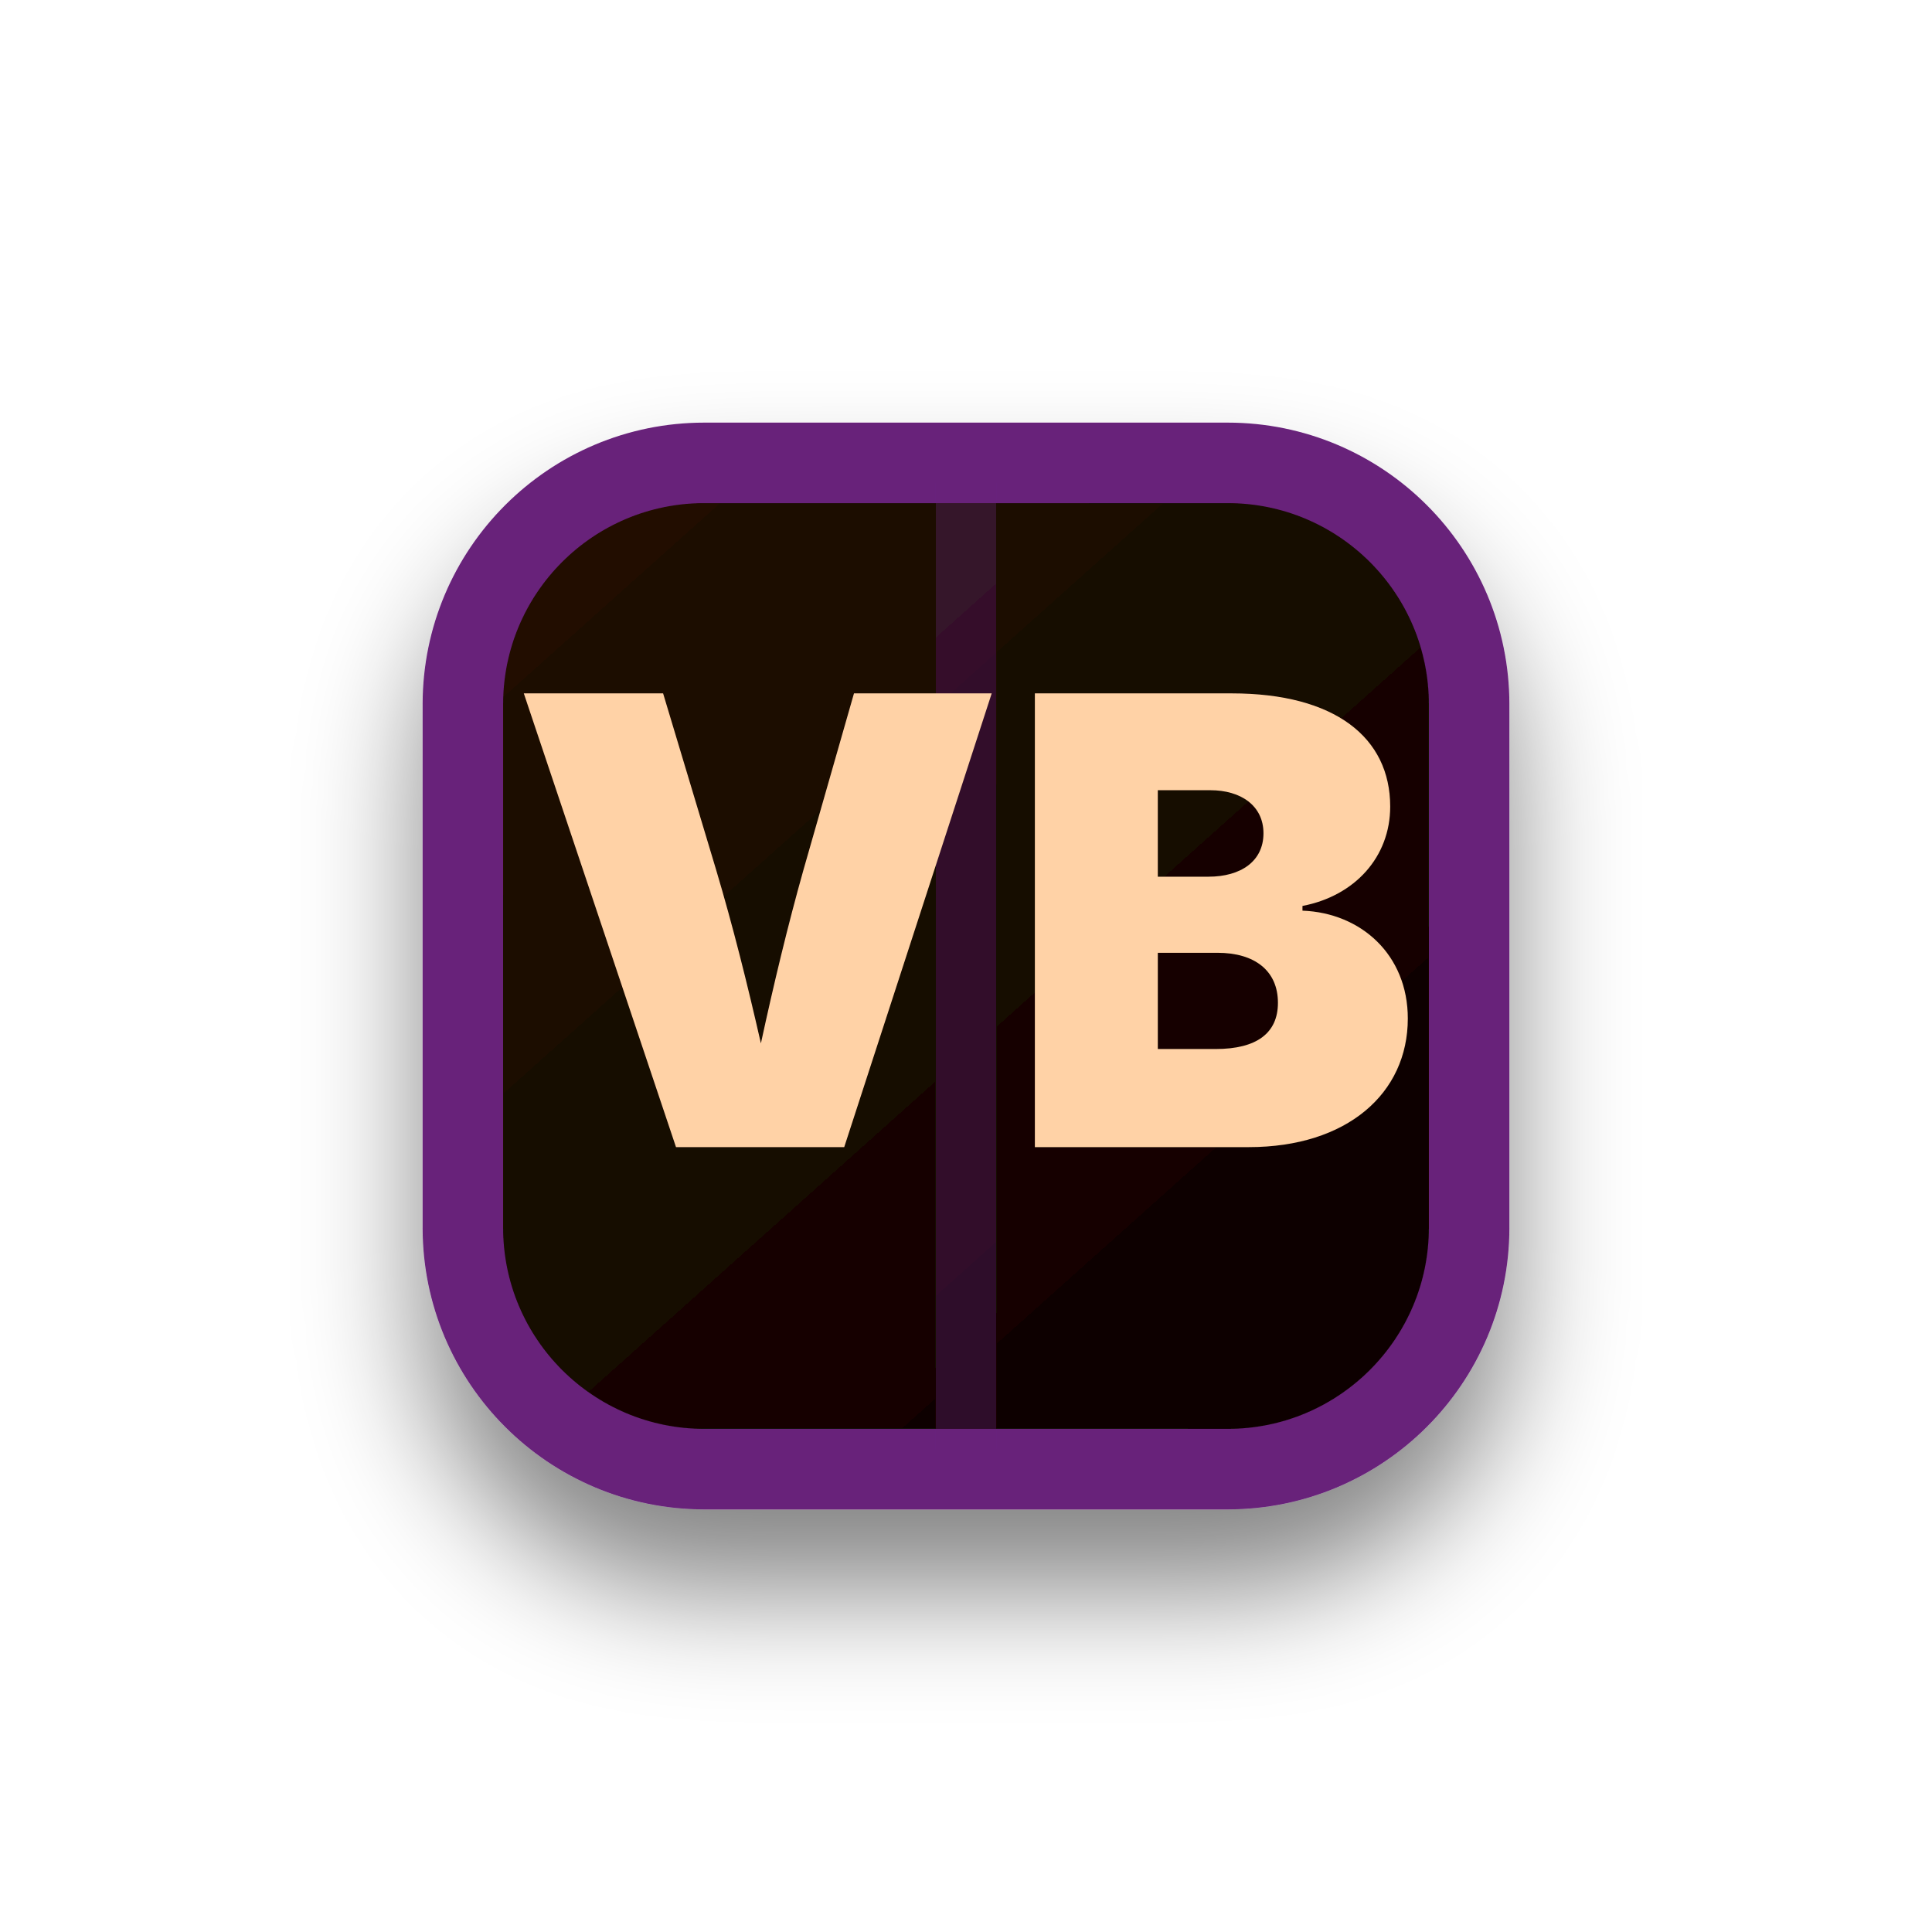
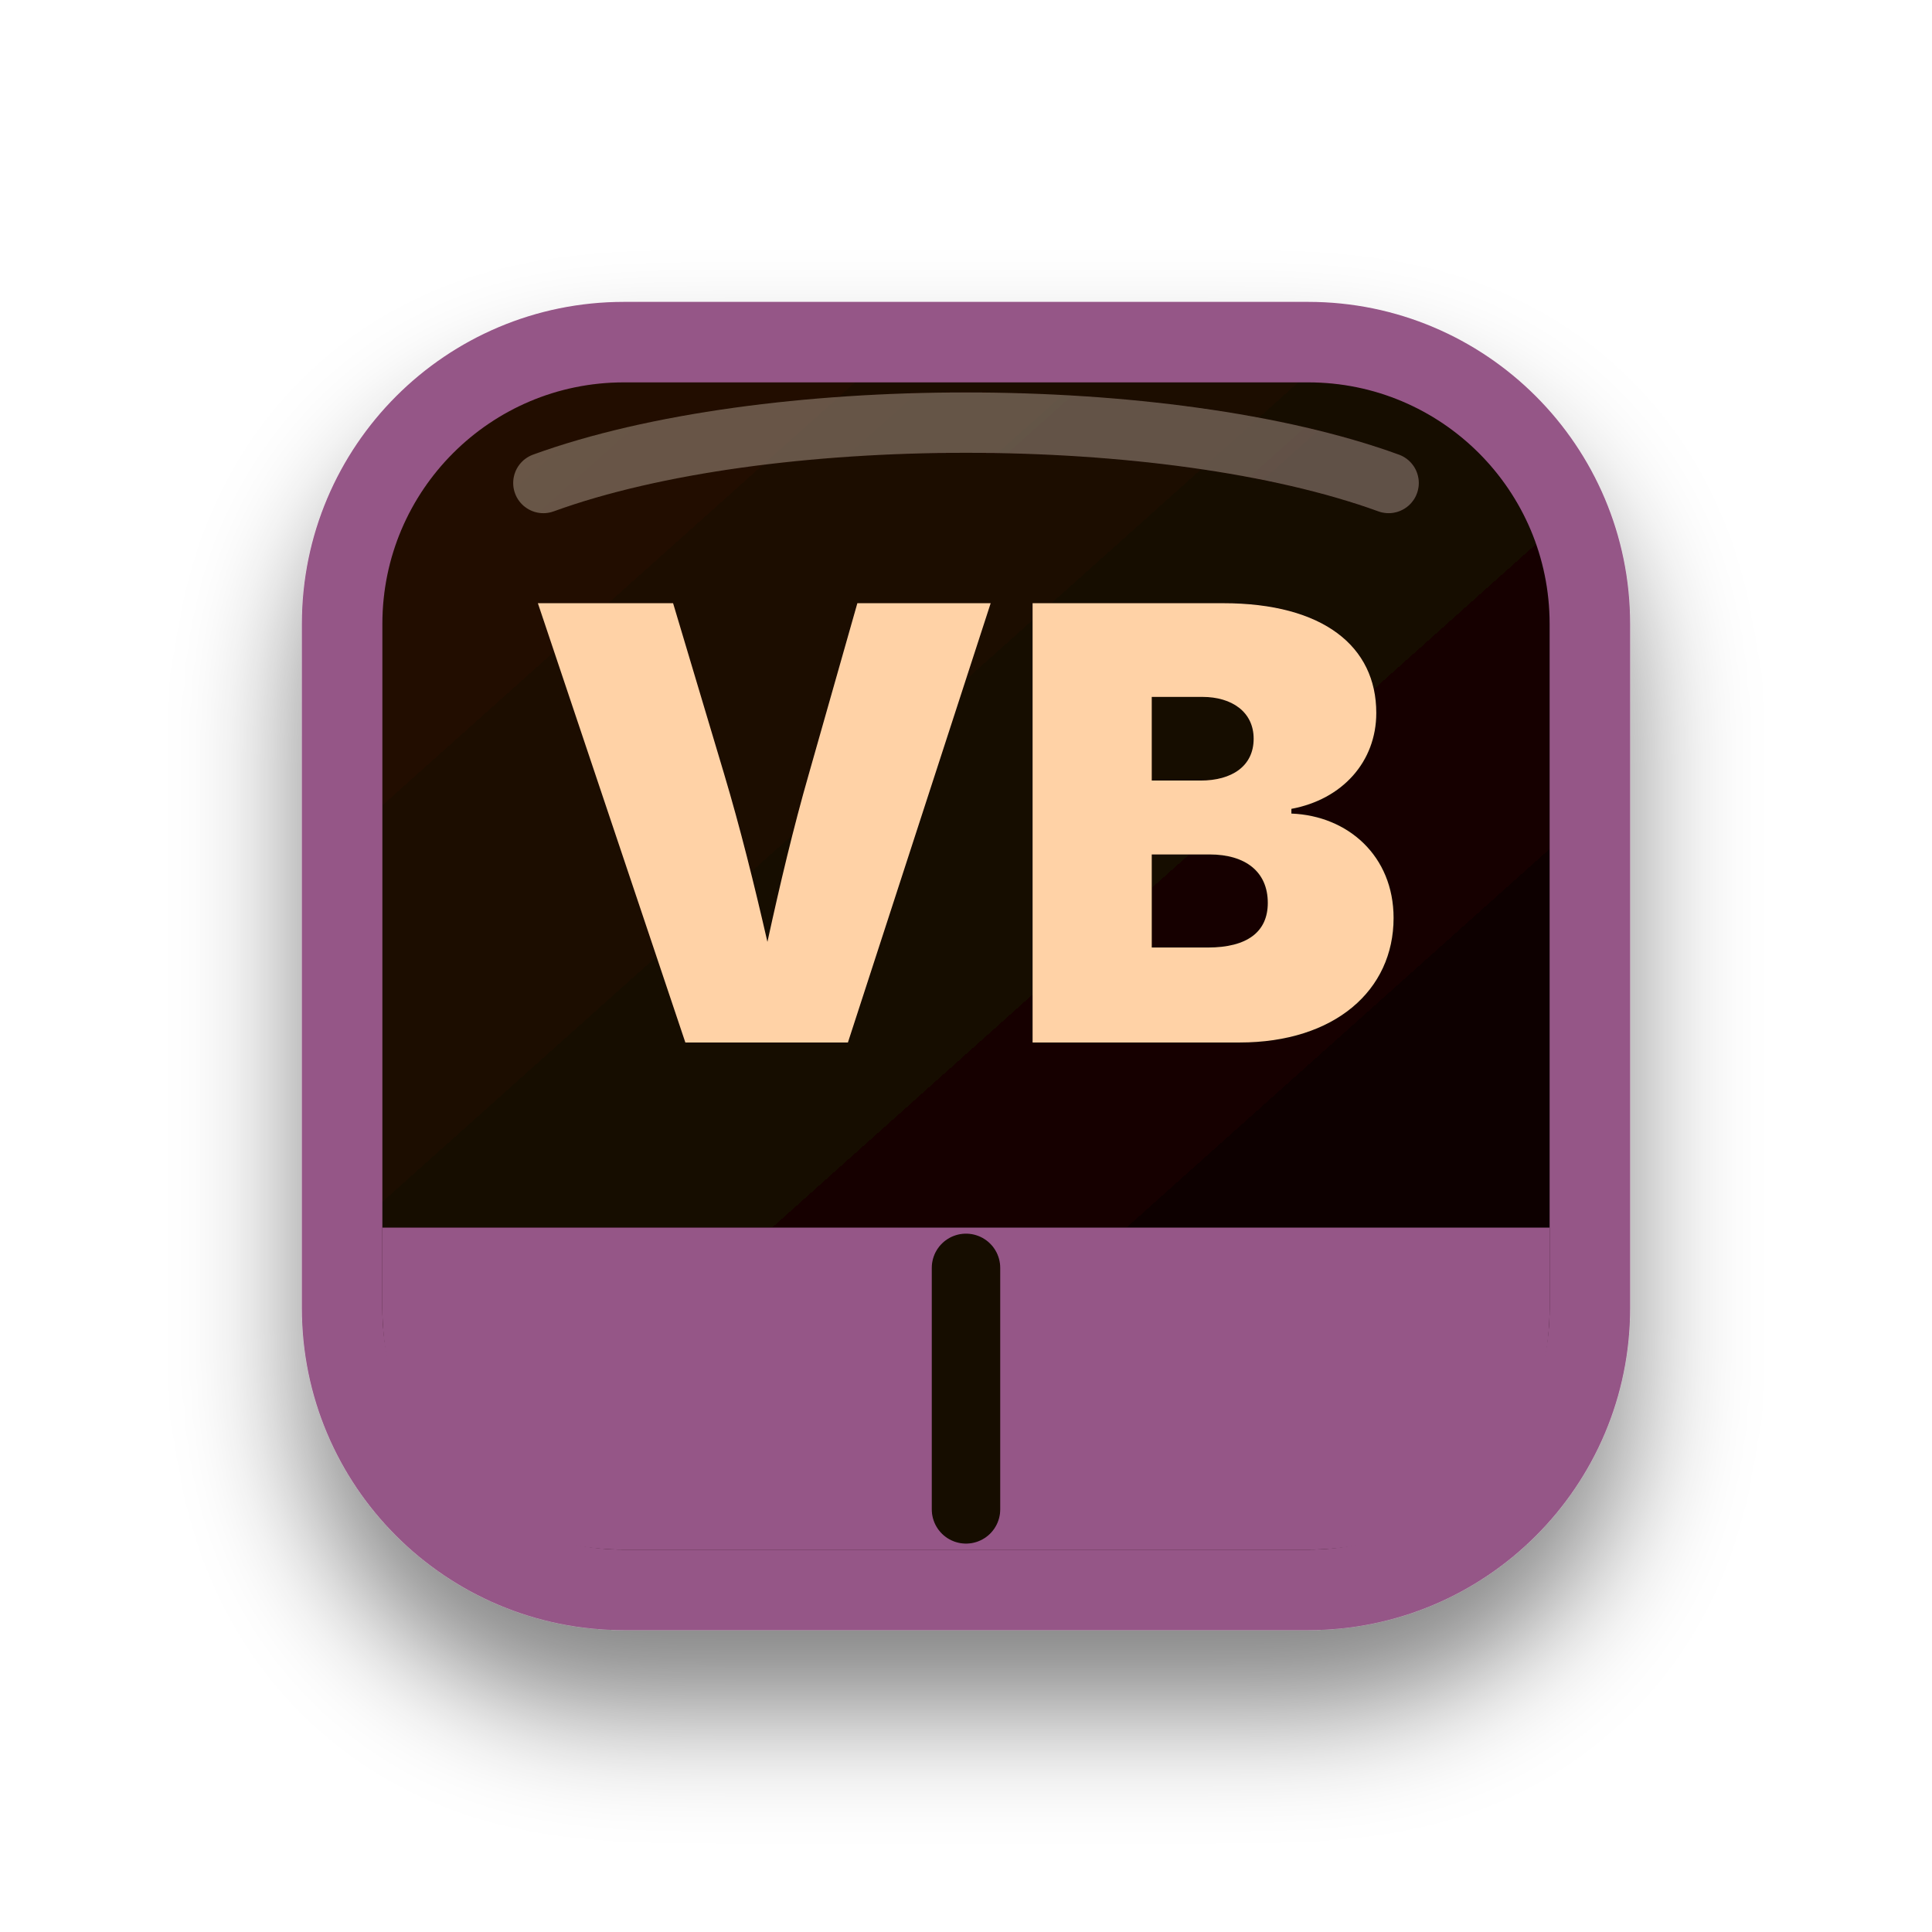
<svg xmlns="http://www.w3.org/2000/svg" width="96" height="96" viewBox="0 0 96 96" role="img" aria-label="Gas Plasma VB language icon">
  <defs>
    <linearGradient id="tile" x1="14" y1="10" x2="82" y2="86" gradientUnits="userSpaceOnUse">
      <stop offset="0" stop-color="#2A1200" />
      <stop offset=".48" stop-color="#160700" />
      <stop offset="1" stop-color="#080200" />
    </linearGradient>
    <linearGradient id="ember" x1="20" y1="15" x2="76" y2="83" gradientUnits="userSpaceOnUse">
      <stop offset="0" stop-color="#FFD2A6" />
      <stop offset=".28" stop-color="#FFD700" />
      <stop offset=".72" stop-color="#FF8C00" />
      <stop offset="1" stop-color="#FF4500" />
    </linearGradient>
    <linearGradient id="panel" x1="24" y1="24" x2="72" y2="72" gradientUnits="userSpaceOnUse">
      <stop offset="0" stop-color="#2A1200" />
      <stop offset=".6" stop-color="#100600" />
      <stop offset="1" stop-color="#050100" />
    </linearGradient>
    <linearGradient id="darkGlass" x1="24" y1="22" x2="72" y2="72" gradientUnits="userSpaceOnUse">
      <stop offset="0" stop-color="#2A1200" />
      <stop offset=".58" stop-color="#100600" />
      <stop offset="1" stop-color="#050100" />
    </linearGradient>
    <radialGradient id="disc" cx="39%" cy="31%" r="68%">
      <stop offset="0" stop-color="#FFF0DB" />
      <stop offset=".28" stop-color="#E8C547" />
      <stop offset=".56" stop-color="#FF9B7A" />
      <stop offset="1" stop-color="#4D2600" />
    </radialGradient>
    <filter id="shadow" x="-20%" y="-20%" width="140%" height="150%">
      <feDropShadow dx="0" dy="4" stdDeviation="3" flood-color="#050100" flood-opacity=".48" />
    </filter>
    <filter id="softGlow" x="-20%" y="-20%" width="140%" height="140%">
      <feGaussianBlur stdDeviation="1.6" result="blur" />
      <feMerge>
        <feMergeNode in="blur" />
        <feMergeNode in="SourceGraphic" />
      </feMerge>
    </filter>
  </defs>
  <g filter="url(#shadow)">
-     <rect x="23" y="23" width="50" height="50" rx="12" fill="url(#tile)" stroke="#68217A" stroke-width="4" stroke-linejoin="round" />
-     <path d="M48 24v48" stroke="#68217A" stroke-width="3" opacity=".34" />
-     <text x="48" y="57" text-anchor="middle" font-family="Inter, SF Pro Display, Segoe UI, Arial, sans-serif" font-size="31" font-weight="900" fill="#FFD2A6">VB</text>
+     <rect x="17" y="17" width="62" height="62" rx="14" fill="url(#tile)" stroke="#955687" stroke-width="4" stroke-linejoin="round" />
+     <path d="M19 61h58v4c0 7-5 12-12 12H31c-7 0-12-5-12-12z" fill="#955687" />
+     <path d="M27 24c11-4 31-4 42 0" fill="none" stroke="#FFF0DB" stroke-width="3" stroke-linecap="round" opacity=".32" />
+     <text x="48" y="51.8" text-anchor="middle" font-family="Inter, SF Pro Display, Segoe UI, Arial, sans-serif" font-size="30" font-weight="900" fill="#FFD2A6">VB</text>
+     <path d="M48 63v12" stroke="#140800" stroke-width="3.4" stroke-linecap="round" />
  </g>
</svg>
